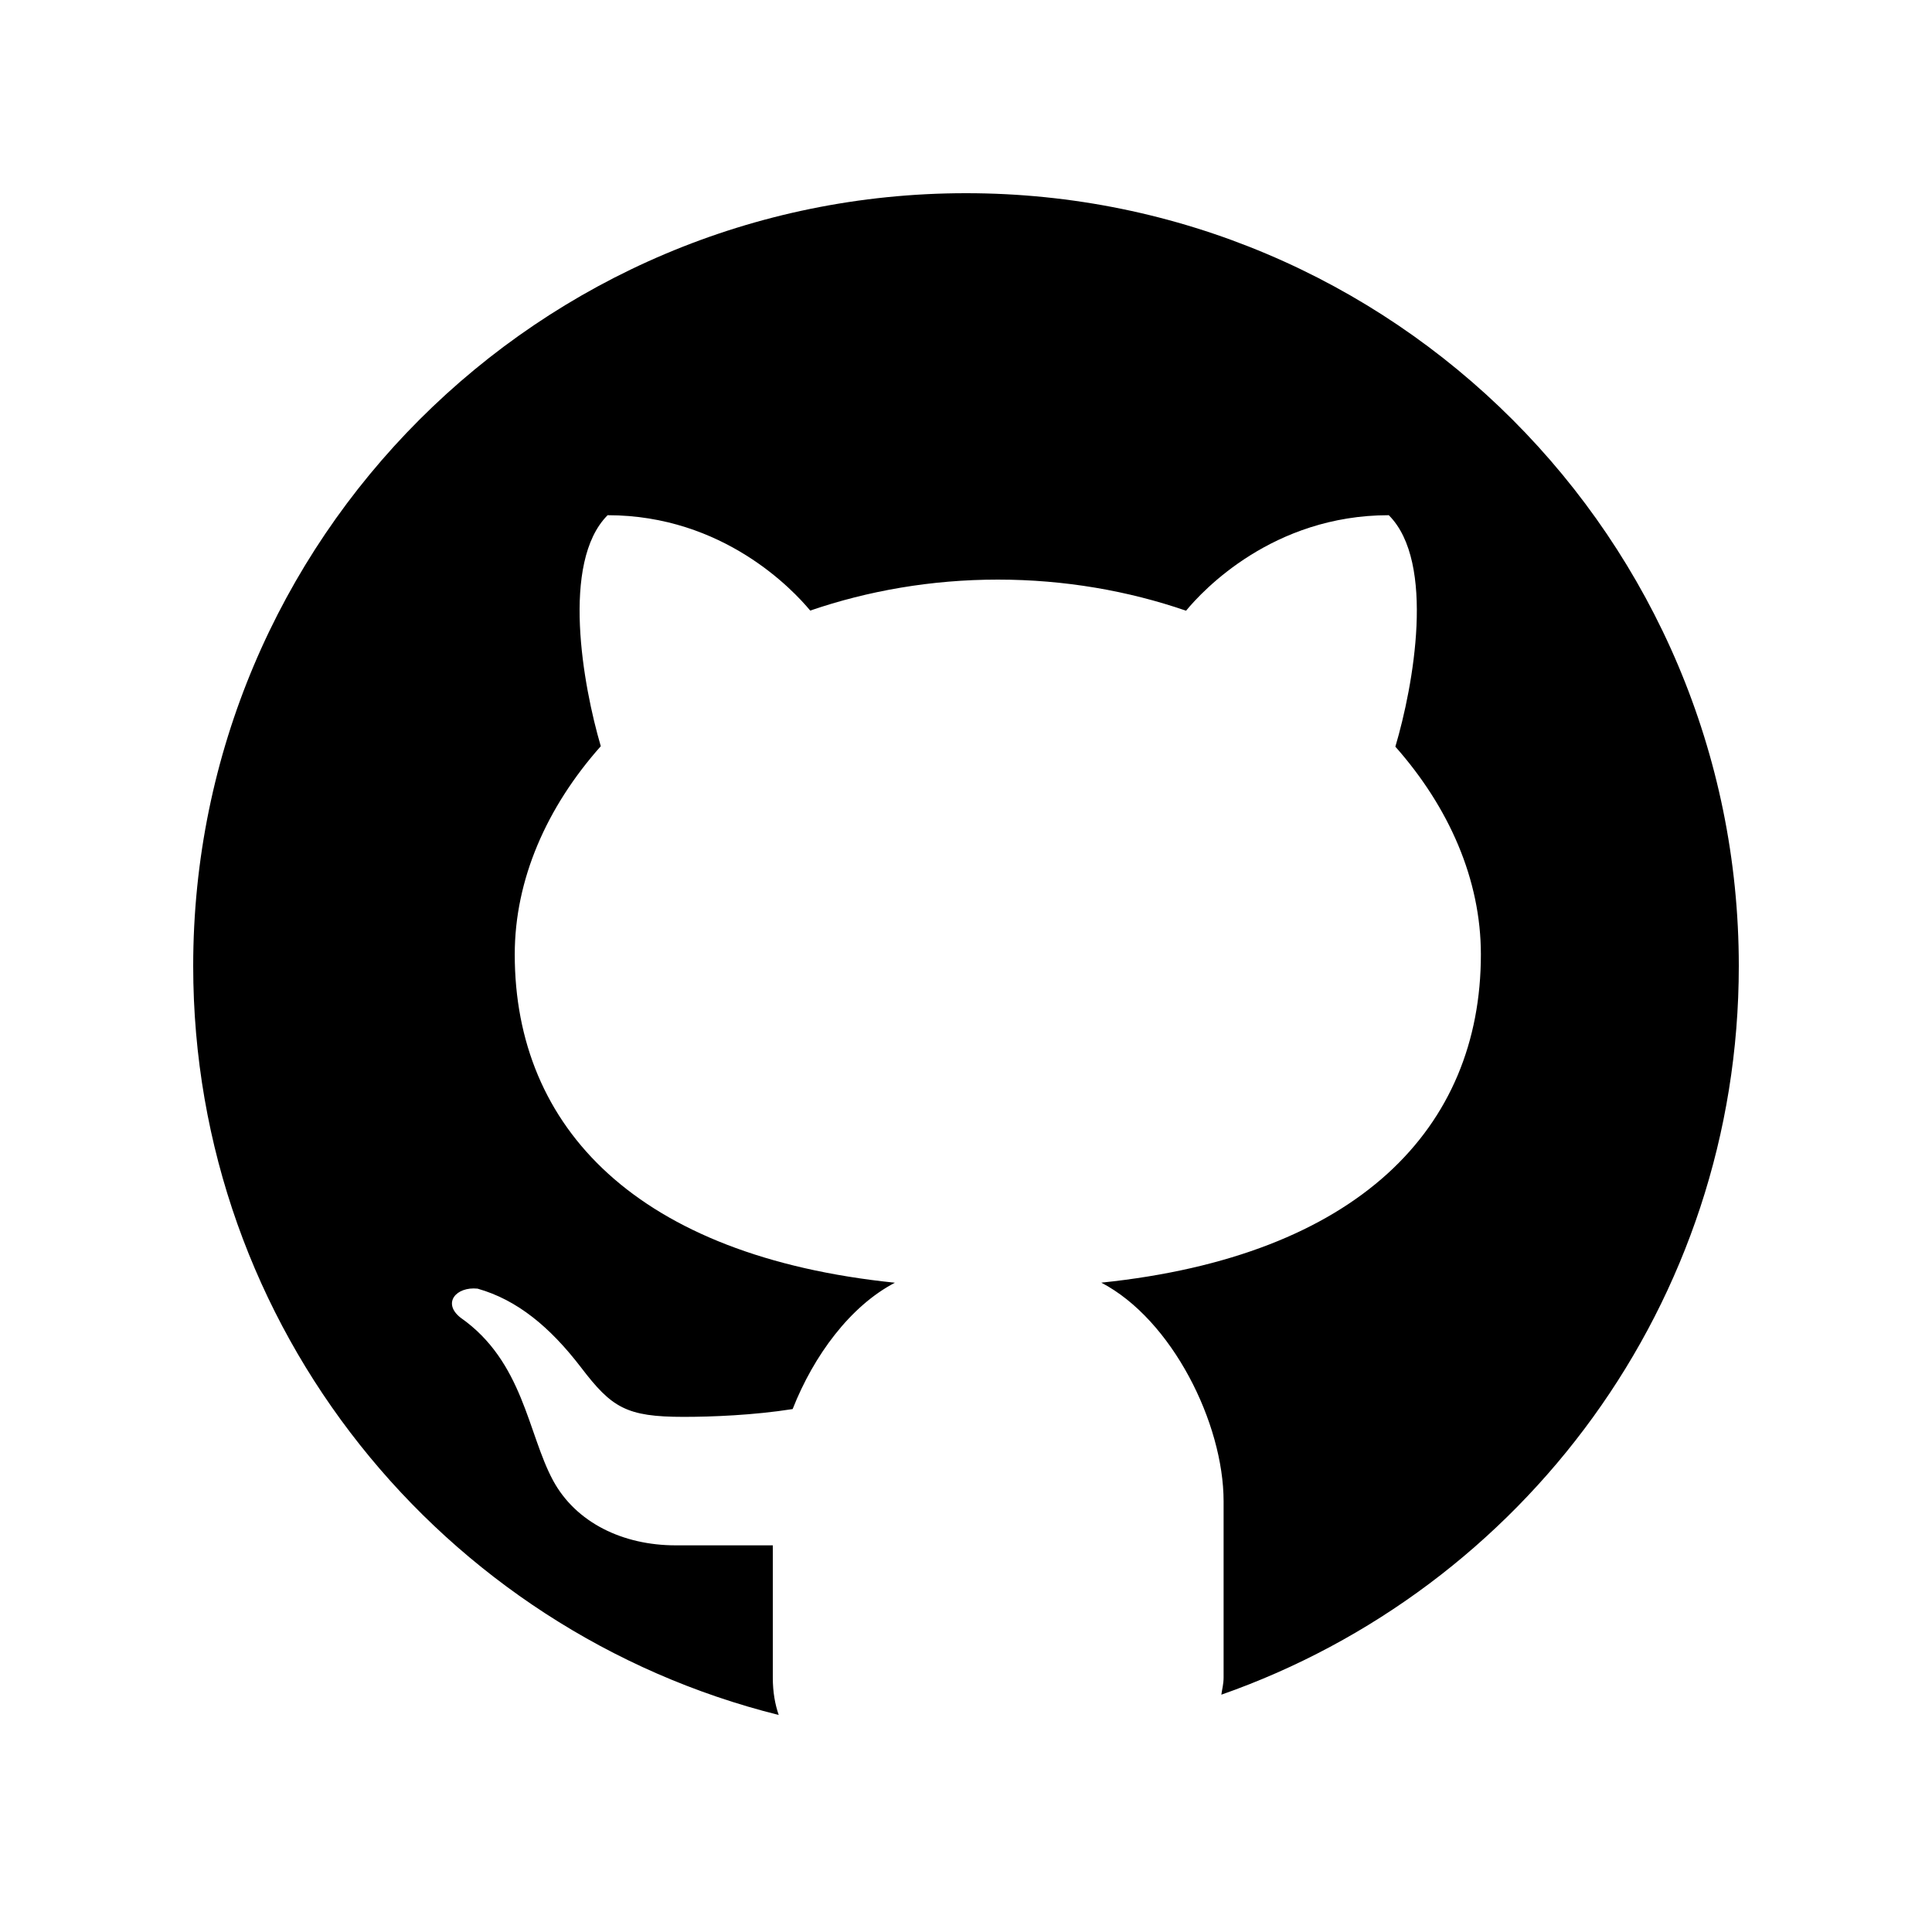
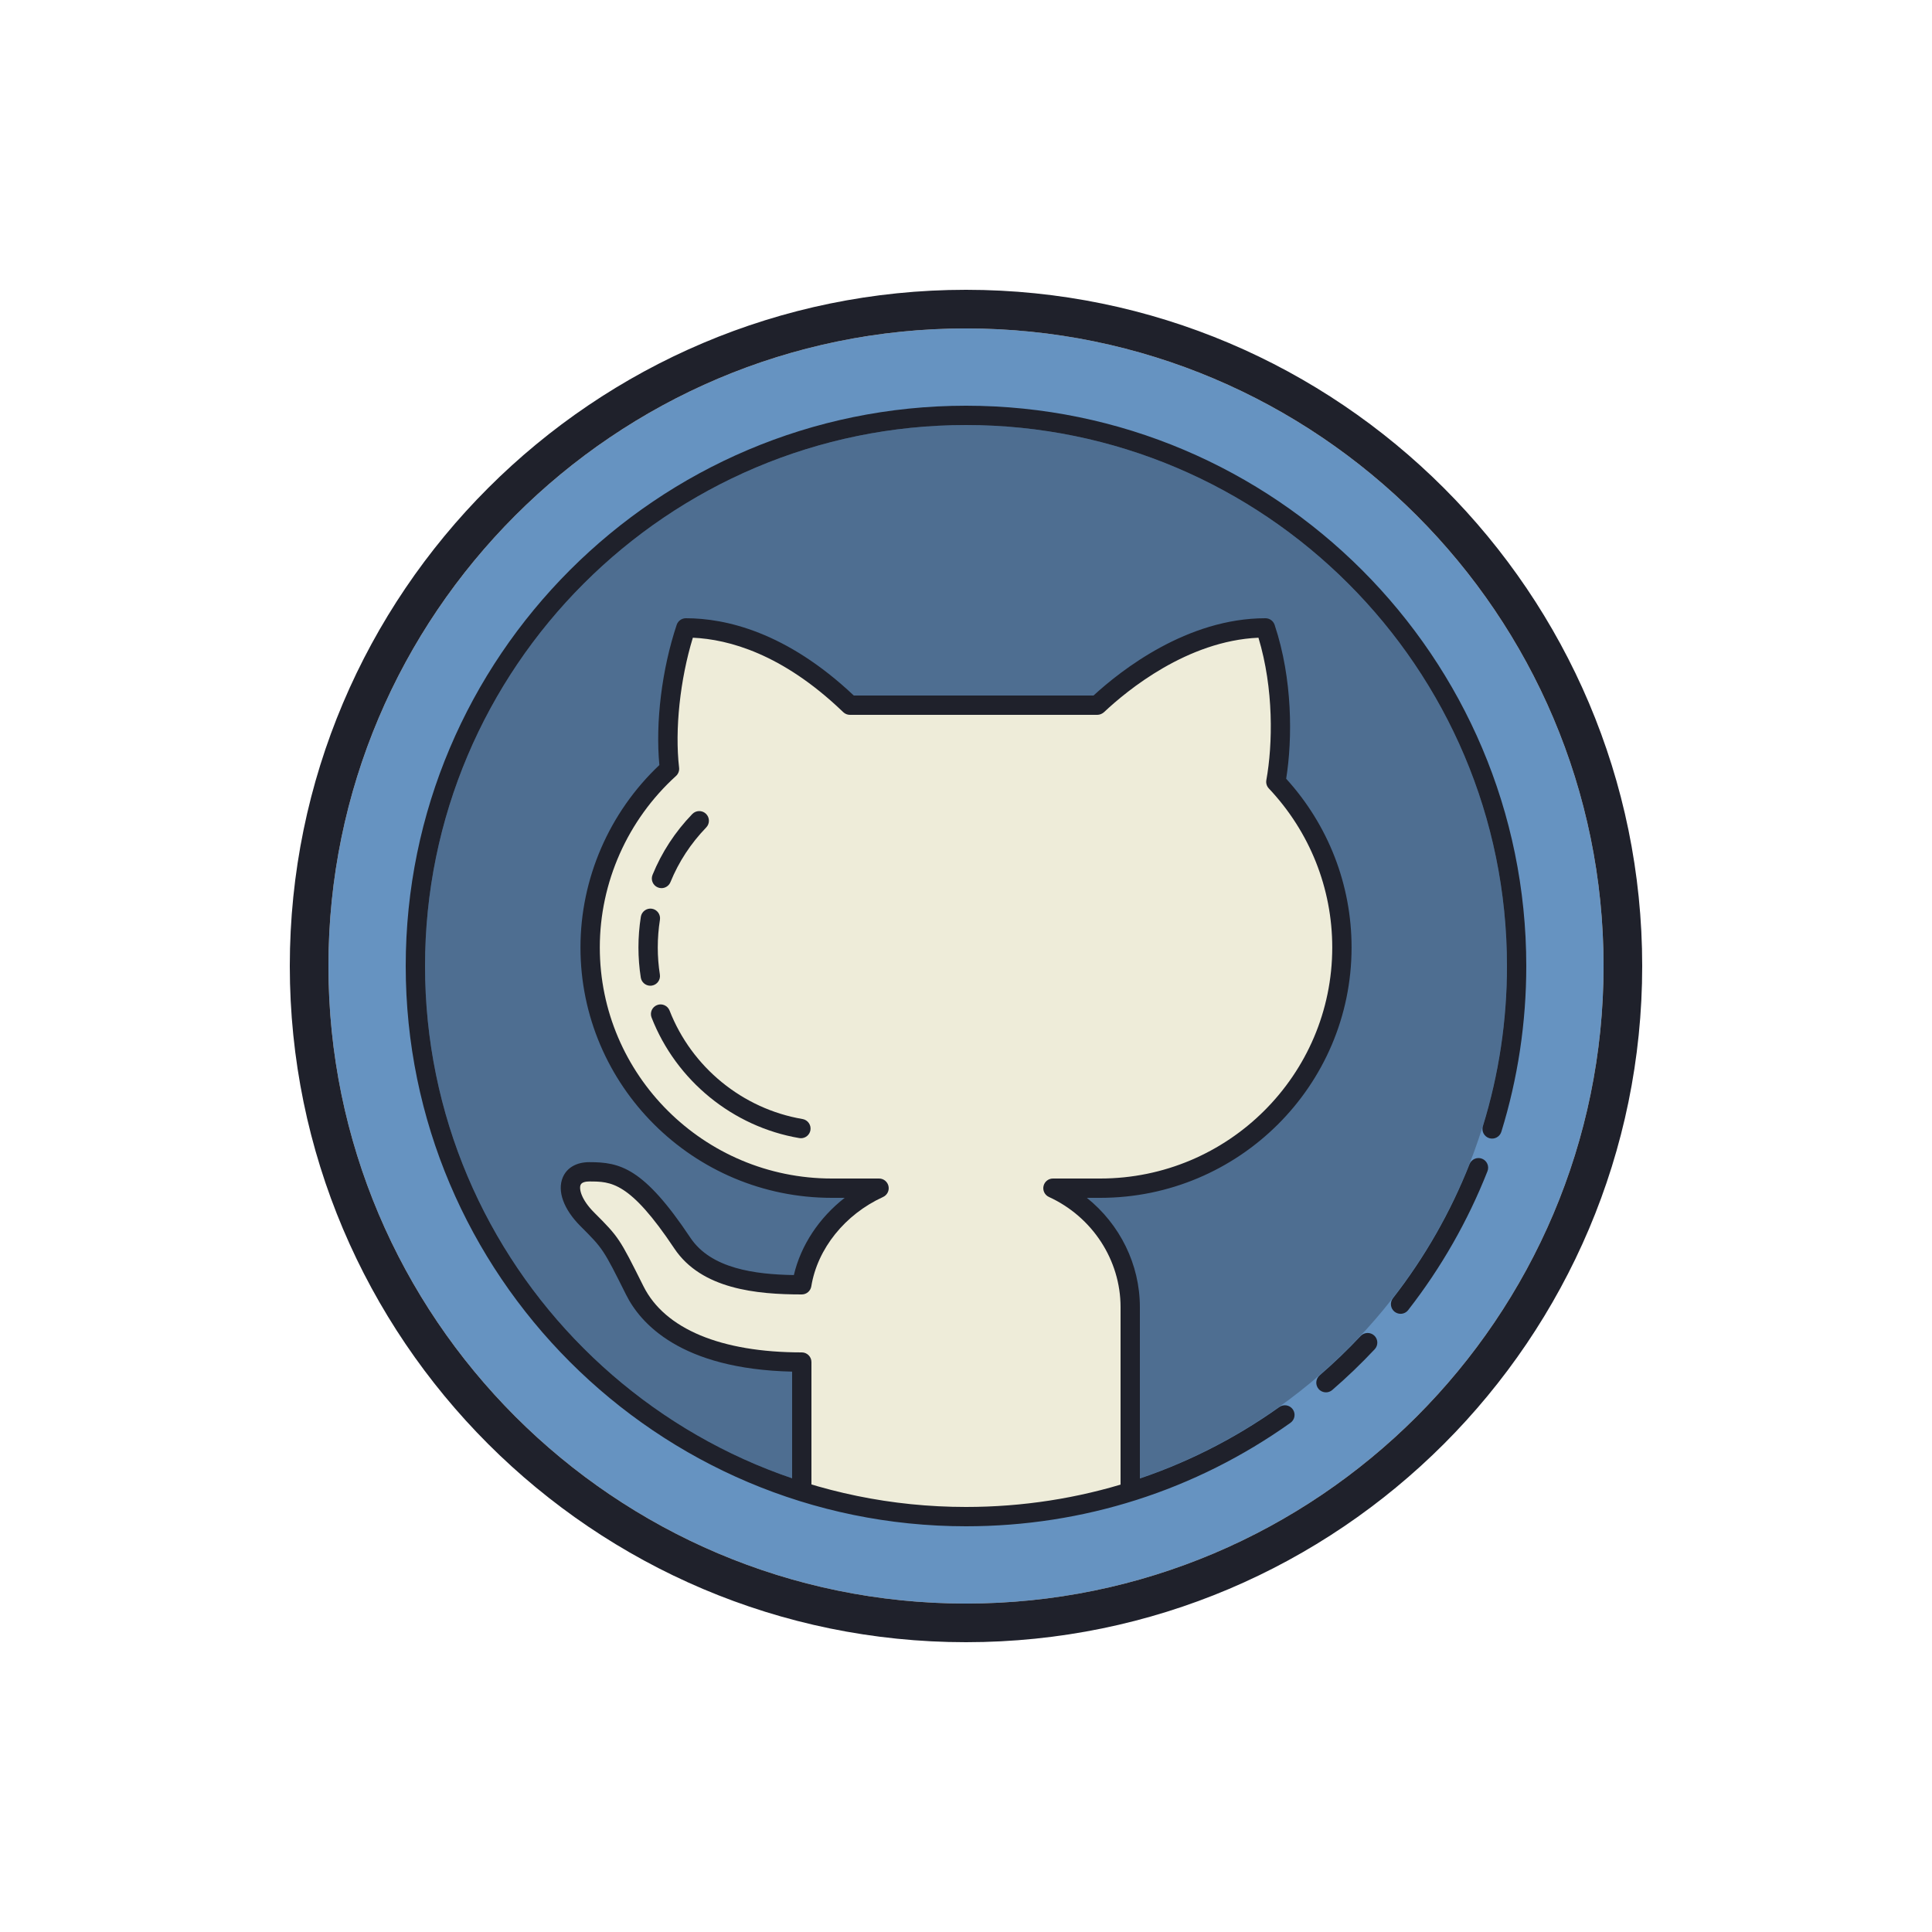
- <svg xmlns="http://www.w3.org/2000/svg" viewBox="0 0 30 30" width="30px" height="30px">
-   <path d="M15,3C8.373,3,3,8.373,3,15c0,5.623,3.872,10.328,9.092,11.63C12.036,26.468,12,26.28,12,26.047v-2.051 c-0.487,0-1.303,0-1.508,0c-0.821,0-1.551-0.353-1.905-1.009c-0.393-0.729-0.461-1.844-1.435-2.526 c-0.289-0.227-0.069-0.486,0.264-0.451c0.615,0.174,1.125,0.596,1.605,1.222c0.478,0.627,0.703,0.769,1.596,0.769 c0.433,0,1.081-0.025,1.691-0.121c0.328-0.833,0.895-1.6,1.588-1.962c-3.996-0.411-5.903-2.399-5.903-5.098 c0-1.162,0.495-2.286,1.336-3.233C9.053,10.647,8.706,8.73,9.435,8c1.798,0,2.885,1.166,3.146,1.481C13.477,9.174,14.461,9,15.495,9 c1.036,0,2.024,0.174,2.922,0.483C18.675,9.17,19.763,8,21.565,8c0.732,0.731,0.381,2.656,0.102,3.594 c0.836,0.945,1.328,2.066,1.328,3.226c0,2.697-1.904,4.684-5.894,5.097C18.199,20.49,19,22.1,19,23.313v2.734 c0,0.104-0.023,0.179-0.035,0.268C23.641,24.676,27,20.236,27,15C27,8.373,21.627,3,15,3z" />
+ <svg xmlns="http://www.w3.org/2000/svg" viewBox="0 0 100 100" width="100px" height="100px">
+   <circle cx="50" cy="50" r="30" fill="#4e6e91" />
+   <path fill="#6693c1" d="M50,83c-18.196,0-33-14.804-33-33s14.804-33,33-33s33,14.804,33,33S68.196,83,50,83z M50,22 c-15.439,0-28,12.561-28,28s12.561,28,28,28s28-12.561,28-28S65.439,22,50,22z" />
+   <path fill="#eeecd9" d="M69.457,49.039c0-3.321-1.305-6.334-3.419-8.573c0.396-2.203,0.351-5.301-0.538-7.966 c-4.475,0-8.114,3.447-8.702,4H43.994c-0.589-0.552-4.019-4-8.494-4c-0.8,2.401-1.087,5.233-0.846,7.295 c-2.518,2.286-4.108,5.575-4.108,9.245c0,6.908,5.599,12.459,12.507,12.459H45.5c-2.003,0.917-3.635,2.756-4,5 c-2,0-4.864-0.182-6.181-2.158c-2.46-3.69-3.59-3.69-4.819-3.69c-1.23,0-1.33,1.23-0.1,2.46s1.23,1.23,2.46,3.69 C33.872,68.828,36.5,70.5,41.5,70.5v6.6c0,0,6.346,1.4,8.5,1.4s8.5-1.4,8.5-1.4l0-9.445c0-2.718-1.681-5.092-4-6.155h2.449 C63.858,61.5,69.457,55.947,69.457,49.039z" />
+   <path fill="#1f212b" d="M50,85c-19.299,0-35-15.701-35-35s15.701-35,35-35s35,15.701,35,35S69.299,85,50,85z M50,17 c-18.196,0-33,14.804-33,33s14.804,33,33,33s33-14.804,33-33S68.196,17,50,17z" />
+   <path fill="#1f212b" d="M50,79c-15.99,0-29-13.009-29-29s13.01-29,29-29s29,13.009,29,29c0,2.925-0.435,5.812-1.291,8.582 c-0.082,0.263-0.364,0.411-0.625,0.33c-0.264-0.082-0.412-0.361-0.33-0.625C77.581,55.612,78,52.825,78,50 c0-15.439-12.561-28-28-28S22,34.561,22,50s12.561,28,28,28c5.856,0,11.464-1.788,16.217-5.171c0.225-0.16,0.536-0.107,0.697,0.117 c0.16,0.225,0.107,0.537-0.117,0.697C61.873,77.147,56.065,79,50,79z" />
+   <path fill="#1f212b" d="M68.631,72.068c-0.14,0-0.279-0.059-0.378-0.173c-0.181-0.209-0.158-0.525,0.051-0.706 c0.739-0.638,1.452-1.324,2.122-2.037c0.188-0.202,0.505-0.21,0.706-0.023c0.201,0.189,0.212,0.505,0.023,0.707 c-0.693,0.739-1.433,1.449-2.197,2.11C68.863,72.028,68.747,72.068,68.631,72.068z" />
+   <path fill="#1f212b" d="M72.494,68.002c-0.107,0-0.216-0.035-0.308-0.105c-0.218-0.17-0.257-0.484-0.087-0.702 c1.649-2.118,2.982-4.452,3.963-6.938c0.101-0.258,0.392-0.382,0.648-0.282c0.257,0.102,0.383,0.392,0.281,0.648 c-1.015,2.575-2.396,4.993-4.104,7.186C72.79,67.936,72.643,68.002,72.494,68.002z" />
+   <path fill="#1f212b" d="M58.5,77.6c-0.276,0-0.5-0.224-0.5-0.5v-9.445c0-2.431-1.456-4.668-3.708-5.701 c-0.214-0.098-0.331-0.332-0.28-0.561C54.062,61.164,54.265,61,54.5,61h2.449c6.621,0,12.008-5.366,12.008-11.961 c0-3.064-1.166-5.987-3.282-8.229c-0.109-0.115-0.157-0.275-0.129-0.432c0.333-1.854,0.39-4.725-0.409-7.37 c-3.682,0.162-6.795,2.725-7.987,3.848C57.057,36.943,56.925,37,56.798,37H43.993c-0.127,0-0.249-0.048-0.342-0.135l-0.092-0.087 c-3.078-2.927-5.829-3.686-7.697-3.77c-0.662,2.162-0.941,4.762-0.712,6.729c0.019,0.16-0.042,0.319-0.161,0.428 c-2.506,2.275-3.943,5.51-3.943,8.875C31.046,55.635,36.433,61,43.053,61H45.5c0.235,0,0.438,0.164,0.488,0.394 c0.051,0.229-0.066,0.463-0.28,0.561c-1.974,0.904-3.397,2.676-3.715,4.625C41.954,66.822,41.745,67,41.5,67 c-2.333,0-5.191-0.271-6.598-2.38c-2.311-3.467-3.28-3.467-4.403-3.467c-0.14,0-0.385,0.023-0.448,0.178 c-0.086,0.206,0.031,0.756,0.702,1.428c1.287,1.287,1.311,1.335,2.554,3.82C34.409,68.785,37.319,70,41.5,70 c0.276,0,0.5,0.224,0.5,0.5v6.6c0,0.276-0.224,0.5-0.5,0.5S41,77.376,41,77.1v-6.105c-5.797-0.131-7.866-2.525-8.588-3.969 c-1.194-2.387-1.194-2.387-2.366-3.56c-0.869-0.869-1.213-1.81-0.919-2.518c0.209-0.505,0.709-0.795,1.372-0.795 c1.588,0,2.81,0.272,5.235,3.912c1.069,1.604,3.359,1.9,5.356,1.932c0.362-1.545,1.309-2.965,2.63-3.997h-0.668 c-7.172,0-13.007-5.813-13.007-12.959c0-3.562,1.485-6.988,4.084-9.442c-0.209-2.203,0.128-4.956,0.896-7.257 C35.094,32.138,35.285,32,35.5,32c2.036,0,5.192,0.696,8.692,4h12.409c1.427-1.311,4.847-4,8.898-4 c0.215,0,0.406,0.138,0.475,0.342c0.935,2.802,0.928,5.901,0.598,7.965c2.185,2.404,3.385,5.495,3.385,8.732 C69.957,56.186,64.122,62,56.949,62h-0.693C57.963,63.368,59,65.442,59,67.655V77.1C59,77.376,58.776,77.6,58.5,77.6z" />
+   <path fill="#1f212b" d="M34.238,45.97c-0.063,0-0.127-0.012-0.188-0.037c-0.256-0.104-0.379-0.396-0.274-0.651 c0.476-1.167,1.167-2.226,2.057-3.148c0.192-0.198,0.509-0.204,0.707-0.013c0.199,0.192,0.205,0.508,0.014,0.707 c-0.802,0.831-1.425,1.783-1.852,2.831C34.622,45.853,34.436,45.97,34.238,45.97z" />
+   <path fill="#1f212b" d="M33.66,51.021c-0.241,0-0.454-0.176-0.493-0.422c-0.08-0.51-0.121-1.034-0.121-1.558 c0-0.533,0.042-1.067,0.124-1.59c0.044-0.273,0.305-0.459,0.572-0.416c0.272,0.043,0.459,0.299,0.416,0.572 c-0.074,0.471-0.112,0.953-0.112,1.434c0,0.472,0.037,0.943,0.109,1.402c0.043,0.273-0.144,0.529-0.416,0.572 C33.713,51.019,33.687,51.021,33.66,51.021z" />
+   <path fill="#1f212b" d="M41.457,58.914c-0.028,0-0.057-0.002-0.085-0.007c-3.442-0.585-6.372-2.975-7.646-6.238 c-0.101-0.257,0.026-0.547,0.284-0.647c0.256-0.101,0.547,0.027,0.647,0.284c1.146,2.938,3.783,5.089,6.882,5.615 c0.271,0.046,0.455,0.305,0.409,0.577C41.907,58.741,41.696,58.914,41.457,58.914z" />
</svg>
